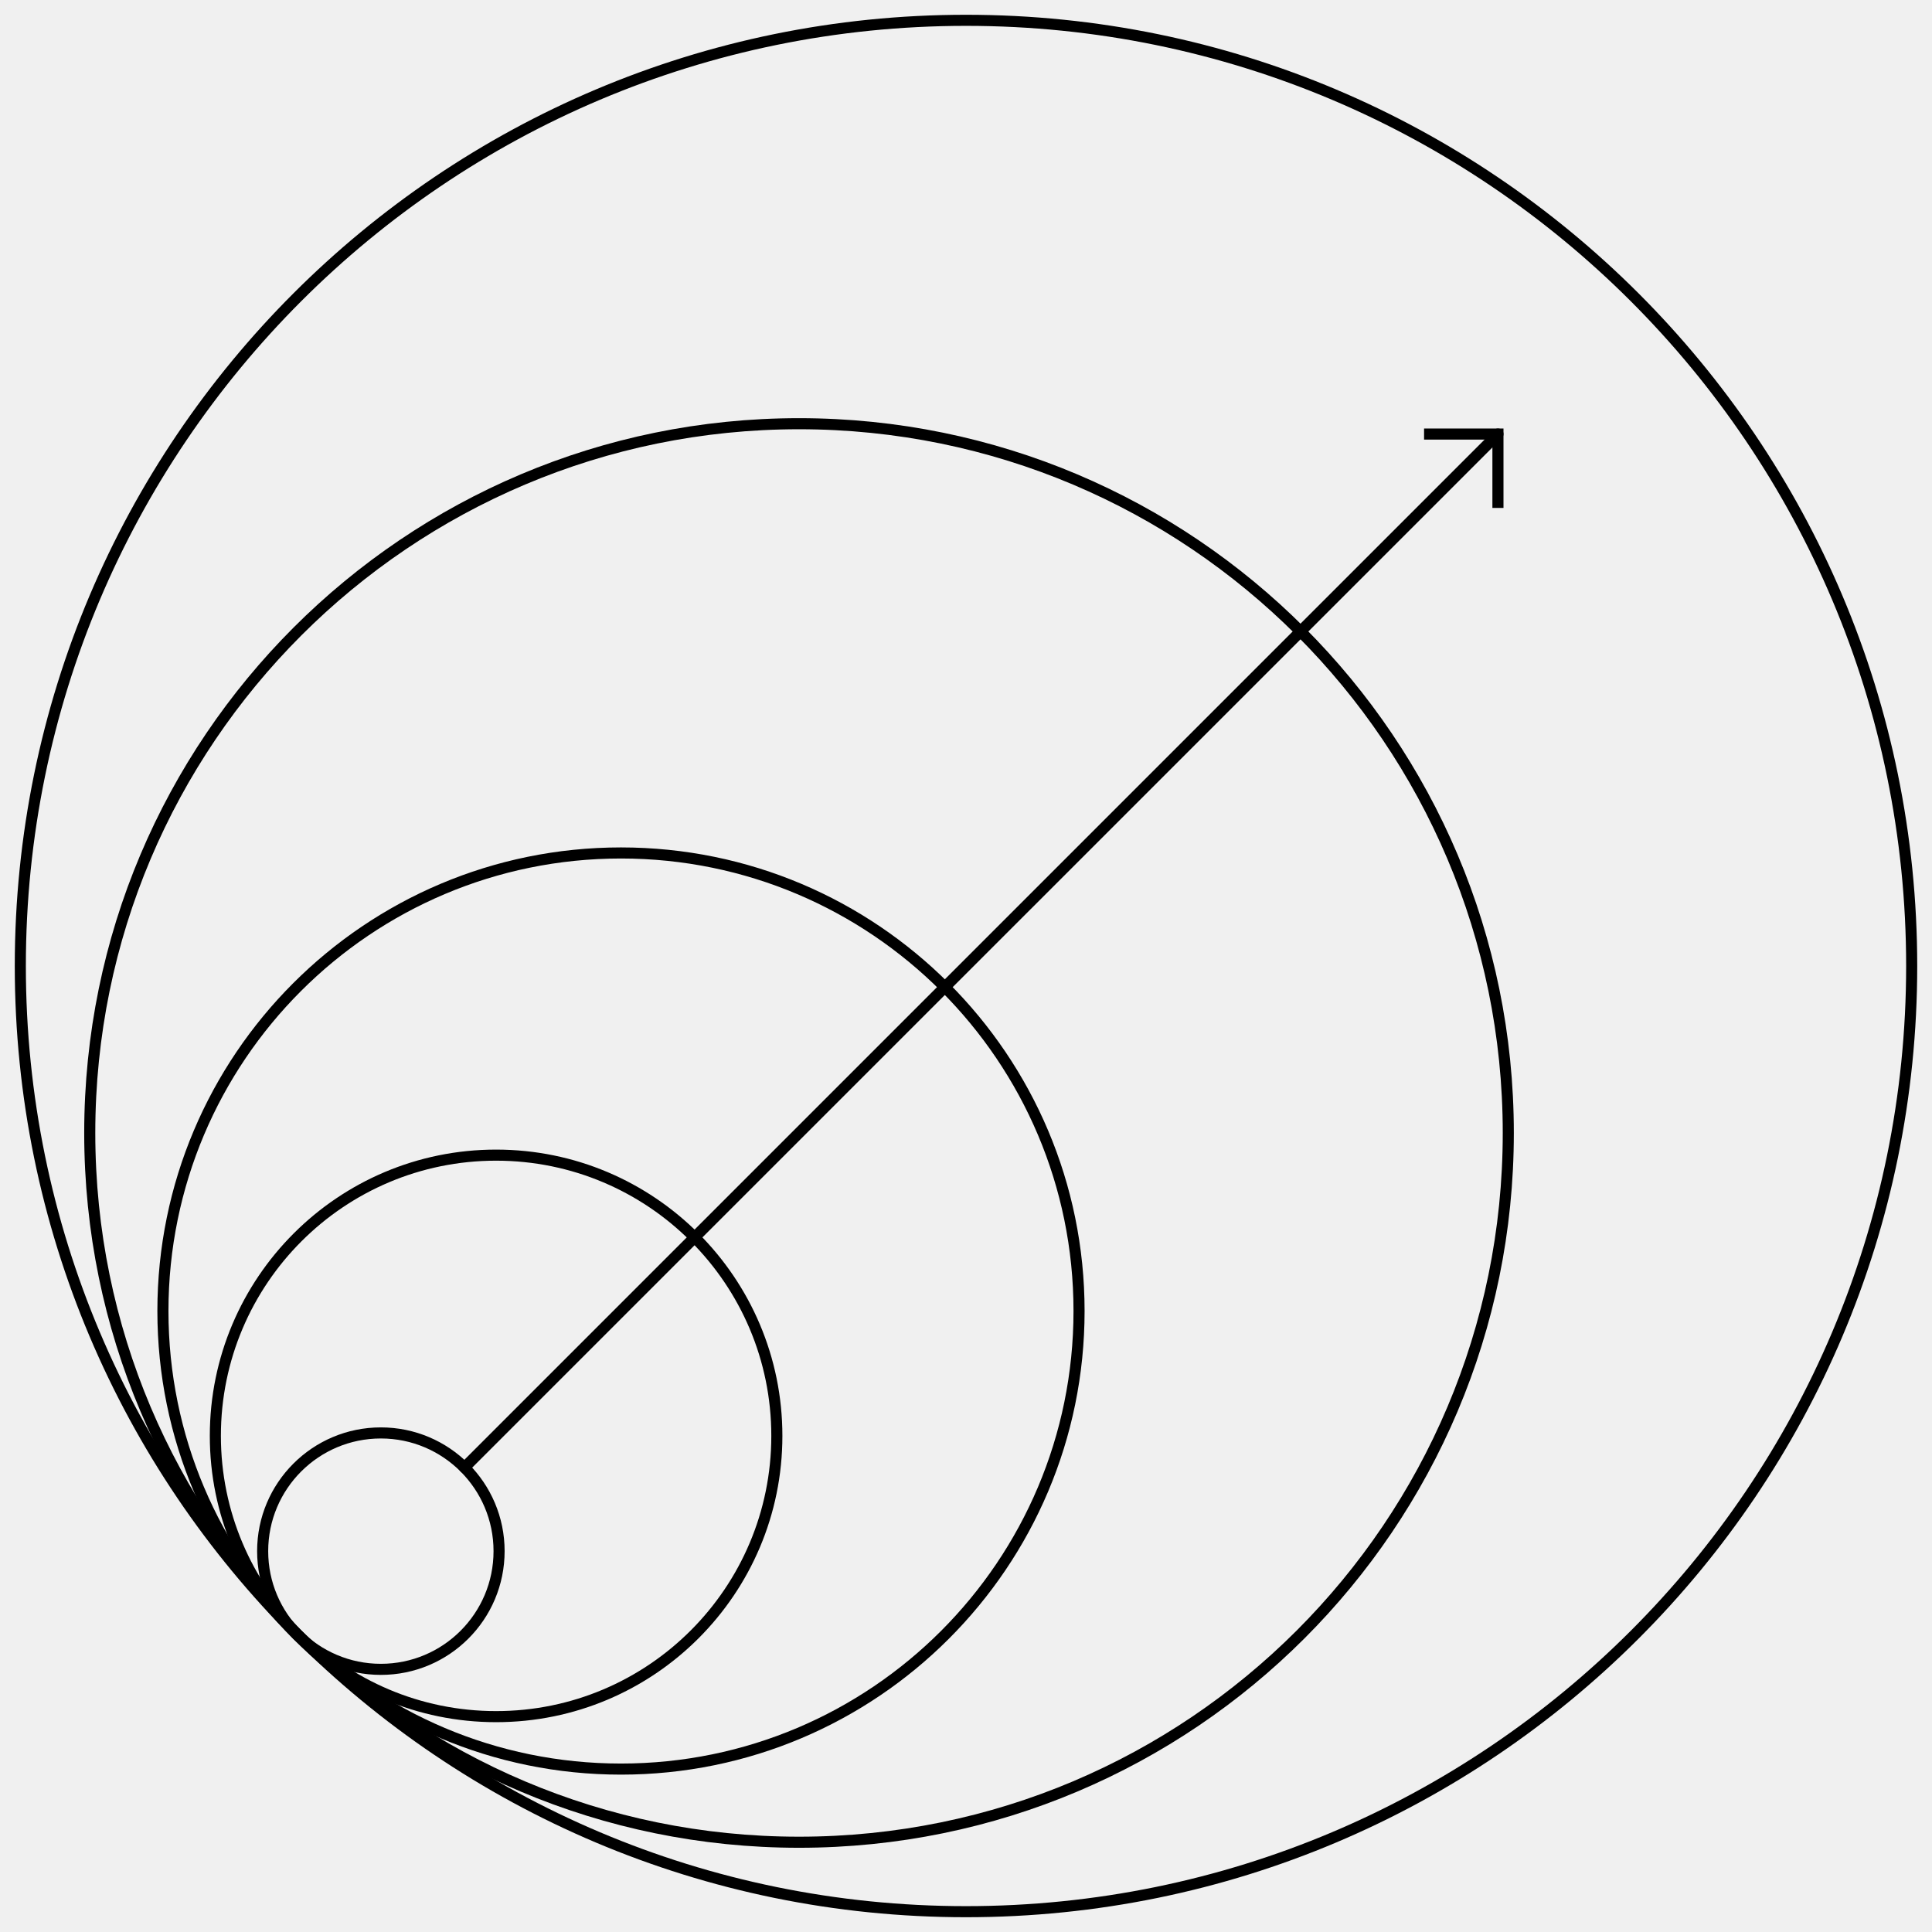
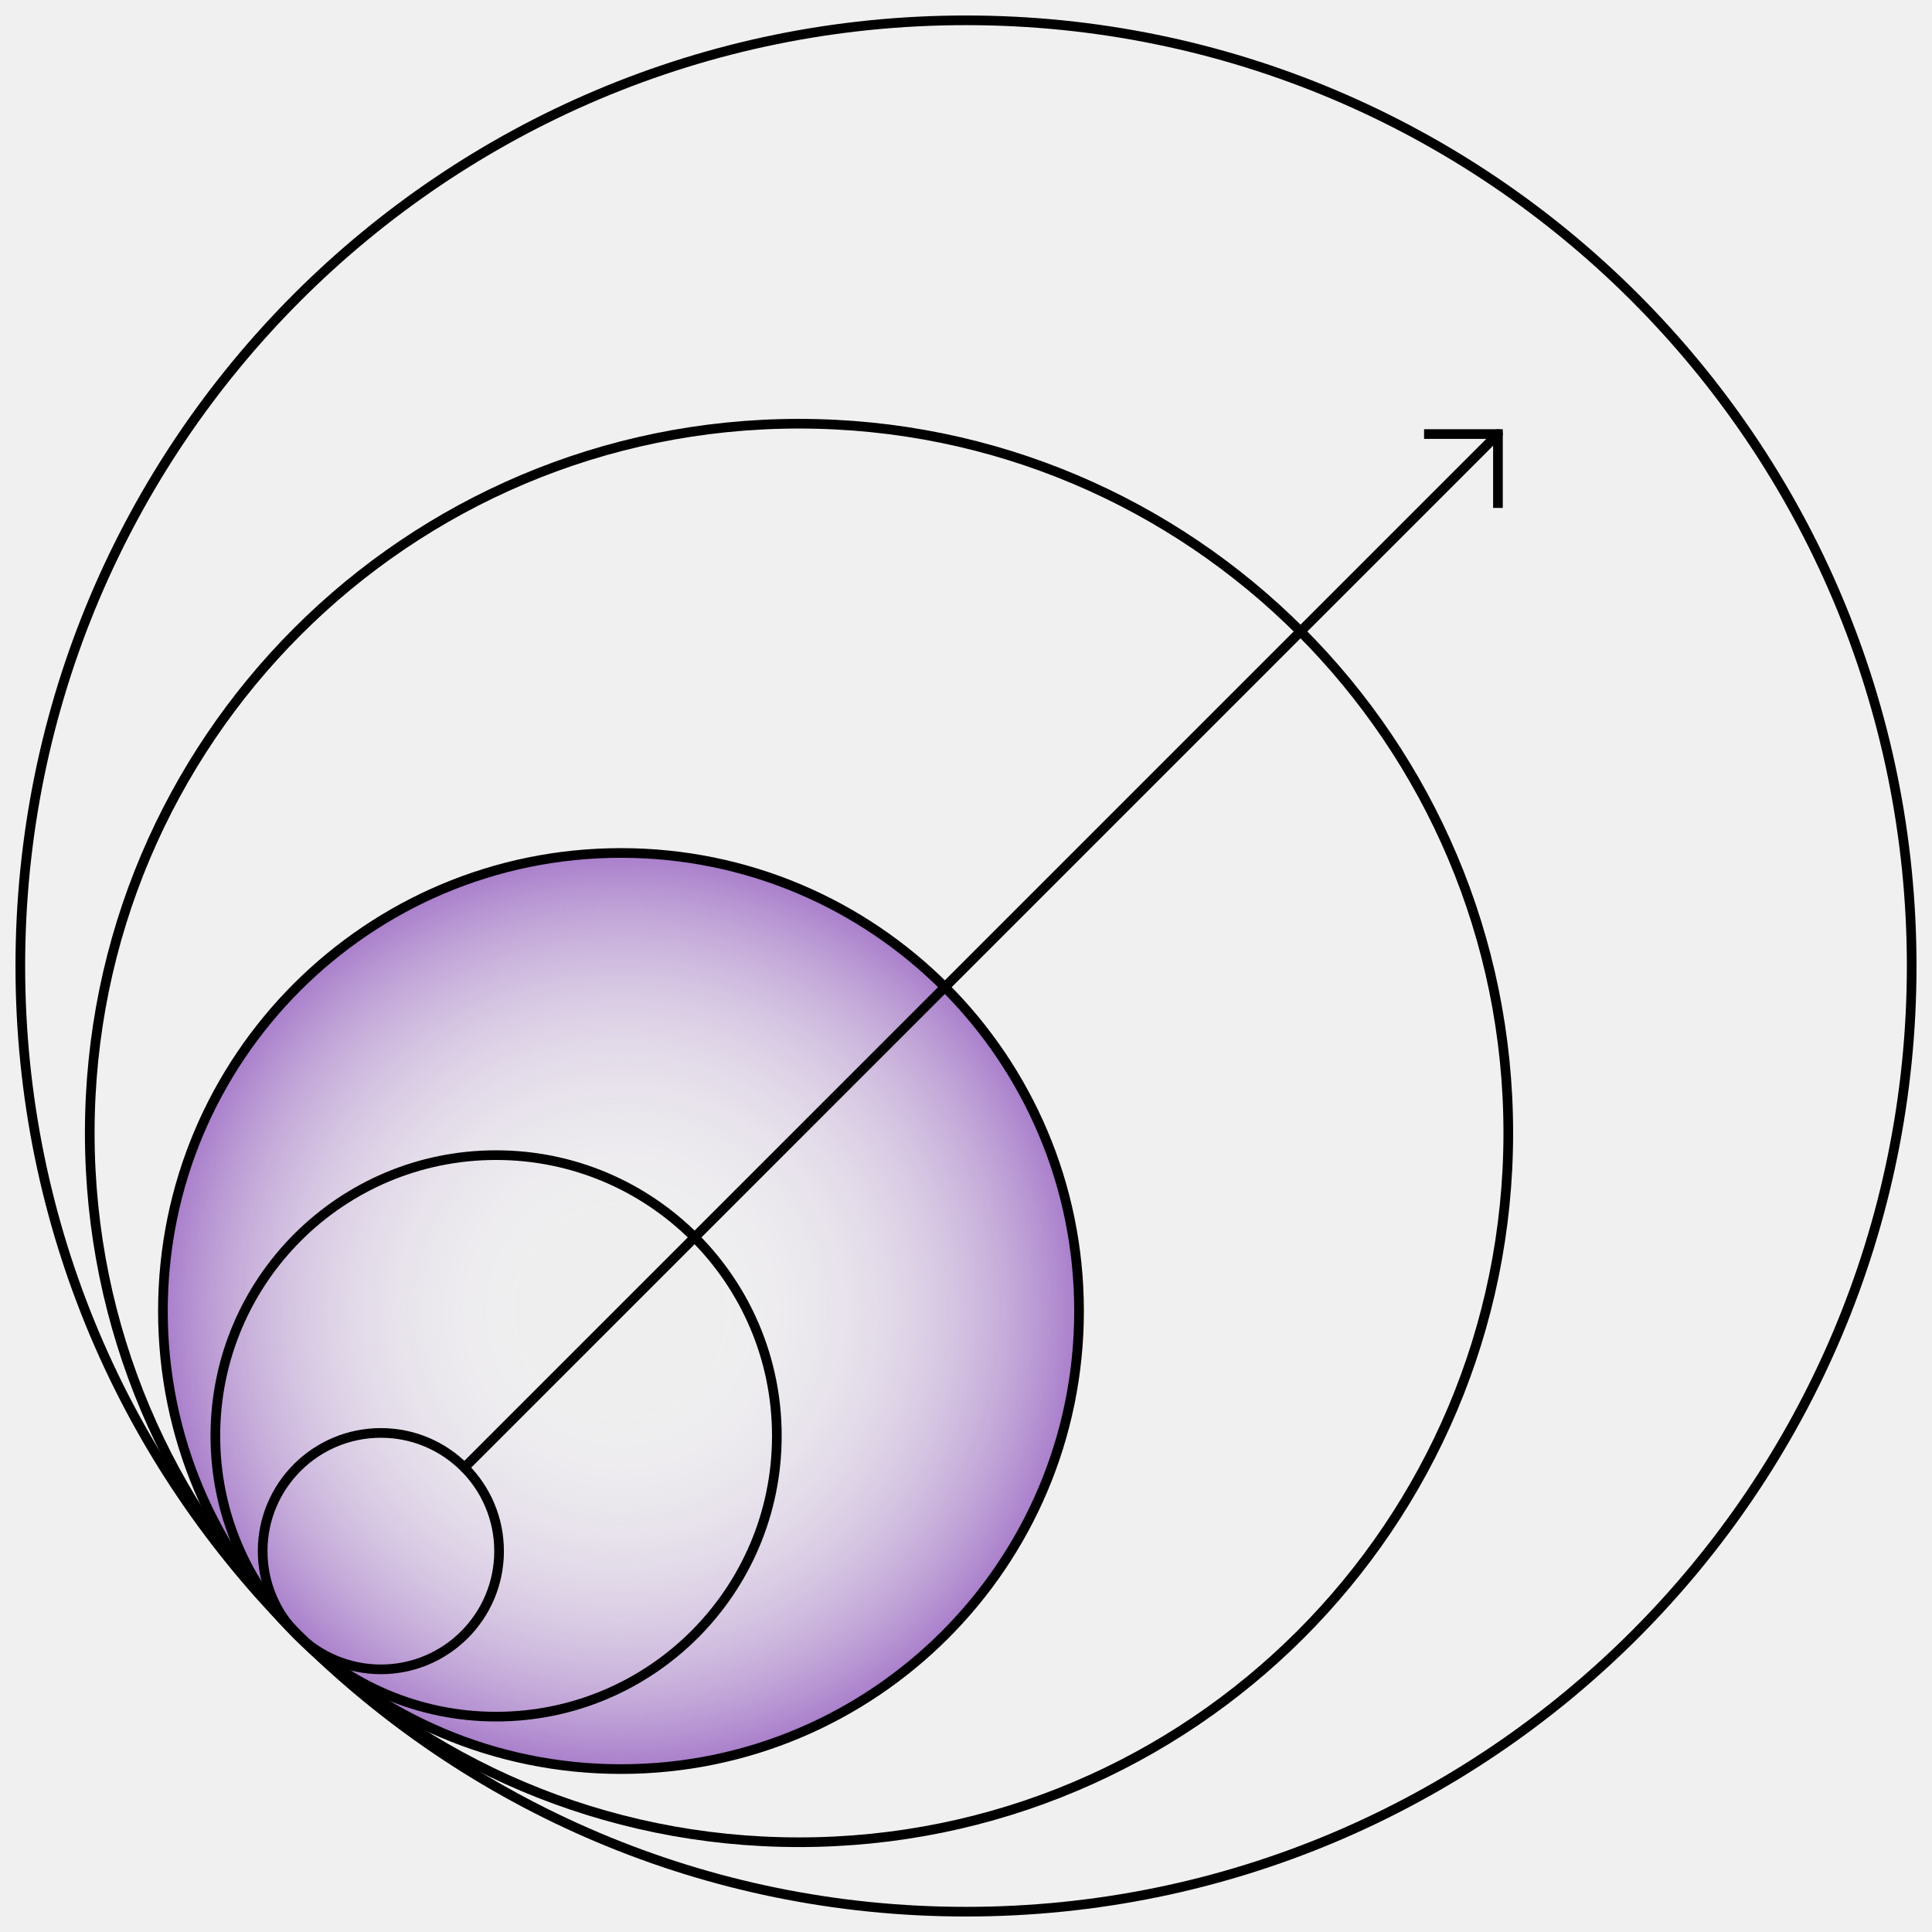
- <svg xmlns="http://www.w3.org/2000/svg" width="261.5" height="261.5" viewBox="827.25 280.25 261.5 261.5" fill="none">
-   <g>
-     <g>
-       <path d="M958 539C1028.69 539 1086 481.692 1086 411C1086 340.308 1028.69 283 958 283C887.308 283 830 340.308 830 411C830 481.692 887.308 539 958 539Z" stroke="currentColor" stroke-width="1.5" />
-       <path d="M935.398 529.6C988.418 529.6 1031.4 486.619 1031.4 433.6C1031.4 380.58 988.418 337.6 935.398 337.6C882.379 337.6 839.398 380.58 839.398 433.6C839.398 486.619 882.379 529.6 935.398 529.6Z" stroke="currentColor" stroke-width="1.5" />
-       <path d="M911.301 519.7C945.542 519.7 973.301 491.942 973.301 457.7C973.301 423.459 945.542 395.7 911.301 395.7C877.059 395.7 849.301 423.459 849.301 457.7C849.301 491.942 877.059 519.7 911.301 519.7Z" stroke="currentColor" stroke-width="1.5" />
-       <path d="M894.398 512.6C915.385 512.6 932.398 495.586 932.398 474.6C932.398 453.613 915.385 436.6 894.398 436.6C873.412 436.6 856.398 453.613 856.398 474.6C856.398 495.586 873.412 512.6 894.398 512.6Z" stroke="currentColor" stroke-width="1.5" />
-       <path d="M878.801 506.2C887.637 506.2 894.801 499.037 894.801 490.2C894.801 481.364 887.637 474.2 878.801 474.2C869.964 474.2 862.801 481.364 862.801 490.2C862.801 499.037 869.964 506.2 878.801 506.2Z" stroke="currentColor" stroke-width="1.5" />
-       <path d="M890.113 478.886L1030 339" stroke="currentColor" stroke-width="1.5" stroke-linecap="round" />
-       <path d="M1020 339H1030V349" stroke="currentColor" stroke-width="1.5" />
+ <svg xmlns="http://www.w3.org/2000/svg" width="261.5" height="261.5" viewBox="827.25 280.25 261.5 261.5" fill="none" data-hidden-line-opacity="0.35">
+   <defs>
+     <radialGradient id="compounding-outcomes-iris" cx="50%" cy="50%" r="50%">
+       <stop offset="0" stop-color="#A77BCA" stop-opacity="0" />
+       <stop offset="0.031" stop-color="#A77BCA" stop-opacity="0.01" />
+       <stop offset="0.062" stop-color="#A77BCA" stop-opacity="0.01" />
+       <stop offset="0.094" stop-color="#A77BCA" stop-opacity="0.01" />
+       <stop offset="0.125" stop-color="#A77BCA" stop-opacity="0.01" />
+       <stop offset="0.156" stop-color="#A77BCA" stop-opacity="0.01" />
+       <stop offset="0.188" stop-color="#A77BCA" stop-opacity="0.01" />
+       <stop offset="0.219" stop-color="#A77BCA" stop-opacity="0.01" />
+       <stop offset="0.25" stop-color="#A77BCA" stop-opacity="0.016" />
+       <stop offset="0.281" stop-color="#A77BCA" stop-opacity="0.022" />
+       <stop offset="0.312" stop-color="#A77BCA" stop-opacity="0.031" />
+       <stop offset="0.344" stop-color="#A77BCA" stop-opacity="0.041" />
+       <stop offset="0.375" stop-color="#A77BCA" stop-opacity="0.053" />
+       <stop offset="0.406" stop-color="#A77BCA" stop-opacity="0.067" />
+       <stop offset="0.438" stop-color="#A77BCA" stop-opacity="0.084" />
+       <stop offset="0.469" stop-color="#A77BCA" stop-opacity="0.103" />
+       <stop offset="0.5" stop-color="#A77BCA" stop-opacity="0.125" />
+       <stop offset="0.531" stop-color="#A77BCA" stop-opacity="0.15" />
+       <stop offset="0.562" stop-color="#A77BCA" stop-opacity="0.178" />
+       <stop offset="0.594" stop-color="#A77BCA" stop-opacity="0.209" />
+       <stop offset="0.625" stop-color="#A77BCA" stop-opacity="0.244" />
+       <stop offset="0.656" stop-color="#A77BCA" stop-opacity="0.283" />
+       <stop offset="0.688" stop-color="#A77BCA" stop-opacity="0.325" />
+       <stop offset="0.719" stop-color="#A77BCA" stop-opacity="0.371" />
+       <stop offset="0.75" stop-color="#A77BCA" stop-opacity="0.422" />
+       <stop offset="0.781" stop-color="#A77BCA" stop-opacity="0.477" />
+       <stop offset="0.812" stop-color="#A77BCA" stop-opacity="0.536" />
+       <stop offset="0.844" stop-color="#A77BCA" stop-opacity="0.601" />
+       <stop offset="0.875" stop-color="#A77BCA" stop-opacity="0.67" />
+       <stop offset="0.906" stop-color="#A77BCA" stop-opacity="0.744" />
+       <stop offset="0.938" stop-color="#A77BCA" stop-opacity="0.824" />
+       <stop offset="0.969" stop-color="#A77BCA" stop-opacity="0.909" />
+       <stop offset="1" stop-color="#A77BCA" stop-opacity="1" />
+     </radialGradient>
+     <mask id="depth-0-visible" maskUnits="userSpaceOnUse" maskContentUnits="userSpaceOnUse" style="mask-type:luminance" x="817.25" y="270.25" width="281.5" height="281.5">
+       <rect x="817.25" y="270.25" width="281.5" height="281.5" fill="white" />
+       <path fill="black" d="M911.301 519.7C945.542 519.7 973.301 491.942 973.301 457.7C973.301 423.459 945.542 395.7 911.301 395.7C877.059 395.7 849.301 423.459 849.301 457.7C849.301 491.942 877.059 519.7 911.301 519.7Z" fill-rule="evenodd" stroke="none" />
+     </mask>
+     <mask id="depth-0-hidden" maskUnits="userSpaceOnUse" maskContentUnits="userSpaceOnUse" style="mask-type:luminance" x="817.25" y="270.25" width="281.5" height="281.5">
+       <rect x="817.25" y="270.25" width="281.5" height="281.5" fill="black" />
+       <path fill="white" d="M911.301 519.7C945.542 519.7 973.301 491.942 973.301 457.7C973.301 423.459 945.542 395.7 911.301 395.7C877.059 395.7 849.301 423.459 849.301 457.7C849.301 491.942 877.059 519.7 911.301 519.7Z" fill-rule="evenodd" stroke="none" />
+     </mask>
+   </defs>
+   <g data-layer="color">
+     <path fill="url(#compounding-outcomes-iris)" d="M911.301 519.7C945.542 519.7 973.301 491.942 973.301 457.7C973.301 423.459 945.542 395.7 911.301 395.7C877.059 395.7 849.301 423.459 849.301 457.7C849.301 491.942 877.059 519.7 911.301 519.7Z" fill-rule="evenodd" stroke="none" />
+   </g>
+   <g data-layer="hidden-linework" opacity="0.35">
+     <g mask="url(#depth-0-hidden)">
+       <path fill="none" d="M958 539C1028.69 539 1086 481.692 1086 411C1086 340.308 1028.69 283 958 283C887.308 283 830 340.308 830 411C830 481.692 887.308 539 958 539Z" stroke="currentColor" stroke-width="1.308" />
+     </g>
+     <g mask="url(#depth-0-hidden)">
+       <path fill="none" d="M935.398 529.6C988.418 529.6 1031.4 486.619 1031.4 433.6C1031.4 380.58 988.418 337.6 935.398 337.6C882.379 337.6 839.398 380.58 839.398 433.6C839.398 486.619 882.379 529.6 935.398 529.6Z" stroke="currentColor" stroke-width="1.308" />
    </g>
  </g>
+   <g data-layer="visible-linework">
+     <g mask="url(#depth-0-visible)">
+       <path fill="none" d="M958 539C1028.69 539 1086 481.692 1086 411C1086 340.308 1028.69 283 958 283C887.308 283 830 340.308 830 411C830 481.692 887.308 539 958 539Z" stroke="currentColor" stroke-width="1.308" />
+     </g>
+     <g mask="url(#depth-0-visible)">
+       <path fill="none" d="M935.398 529.6C988.418 529.6 1031.4 486.619 1031.4 433.6C1031.4 380.58 988.418 337.6 935.398 337.6C882.379 337.6 839.398 380.58 839.398 433.6C839.398 486.619 882.379 529.6 935.398 529.6Z" stroke="currentColor" stroke-width="1.308" />
+     </g>
+     <path fill="none" d="M911.301 519.7C945.542 519.7 973.301 491.942 973.301 457.7C973.301 423.459 945.542 395.7 911.301 395.7C877.059 395.7 849.301 423.459 849.301 457.7C849.301 491.942 877.059 519.7 911.301 519.7Z" stroke="currentColor" stroke-width="1.308" />
+     <path fill="none" d="M894.398 512.6C915.385 512.6 932.398 495.586 932.398 474.6C932.398 453.613 915.385 436.6 894.398 436.6C873.412 436.6 856.398 453.613 856.398 474.6C856.398 495.586 873.412 512.6 894.398 512.6Z" stroke="currentColor" stroke-width="1.308" />
+     <path fill="none" d="M878.801 506.2C887.637 506.2 894.801 499.037 894.801 490.2C894.801 481.364 887.637 474.2 878.801 474.2C869.964 474.2 862.801 481.364 862.801 490.2C862.801 499.037 869.964 506.2 878.801 506.2Z" stroke="currentColor" stroke-width="1.308" />
+     <path fill="none" d="M890.113 478.886L1030 339" stroke="currentColor" stroke-width="1.308" stroke-linecap="round" />
+     <path fill="none" d="M1020 339H1030V349" stroke="currentColor" stroke-width="1.308" />
+   </g>
</svg>
